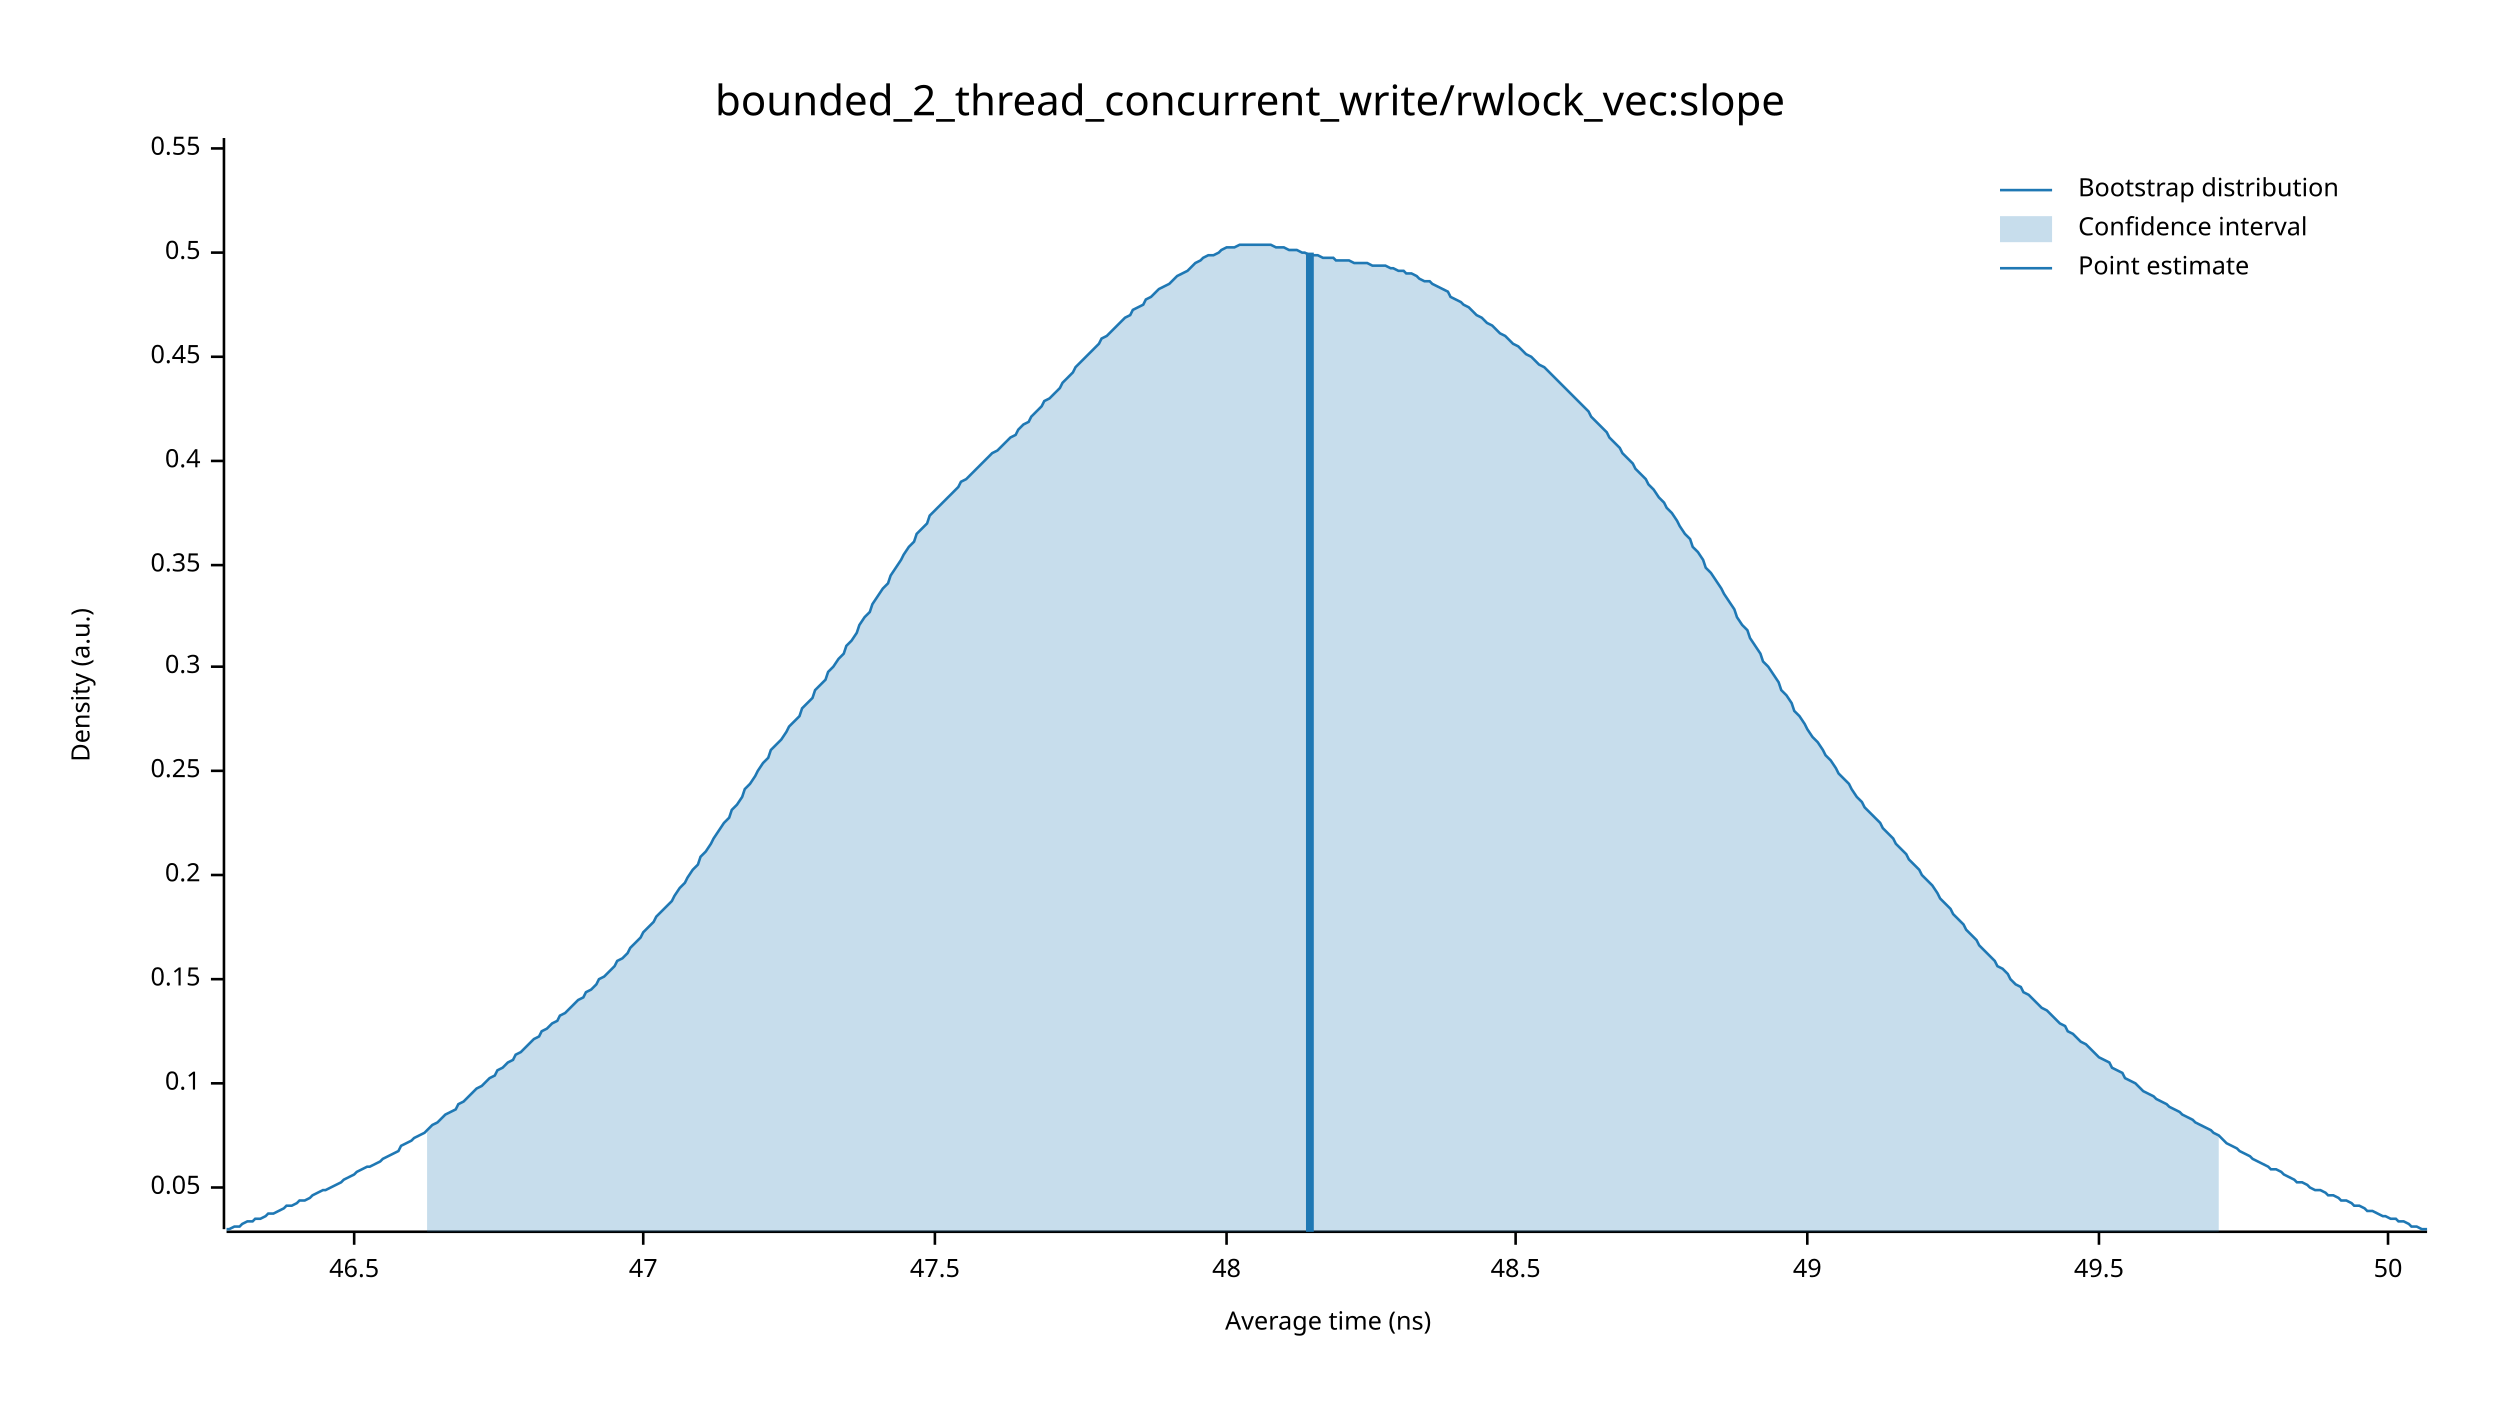
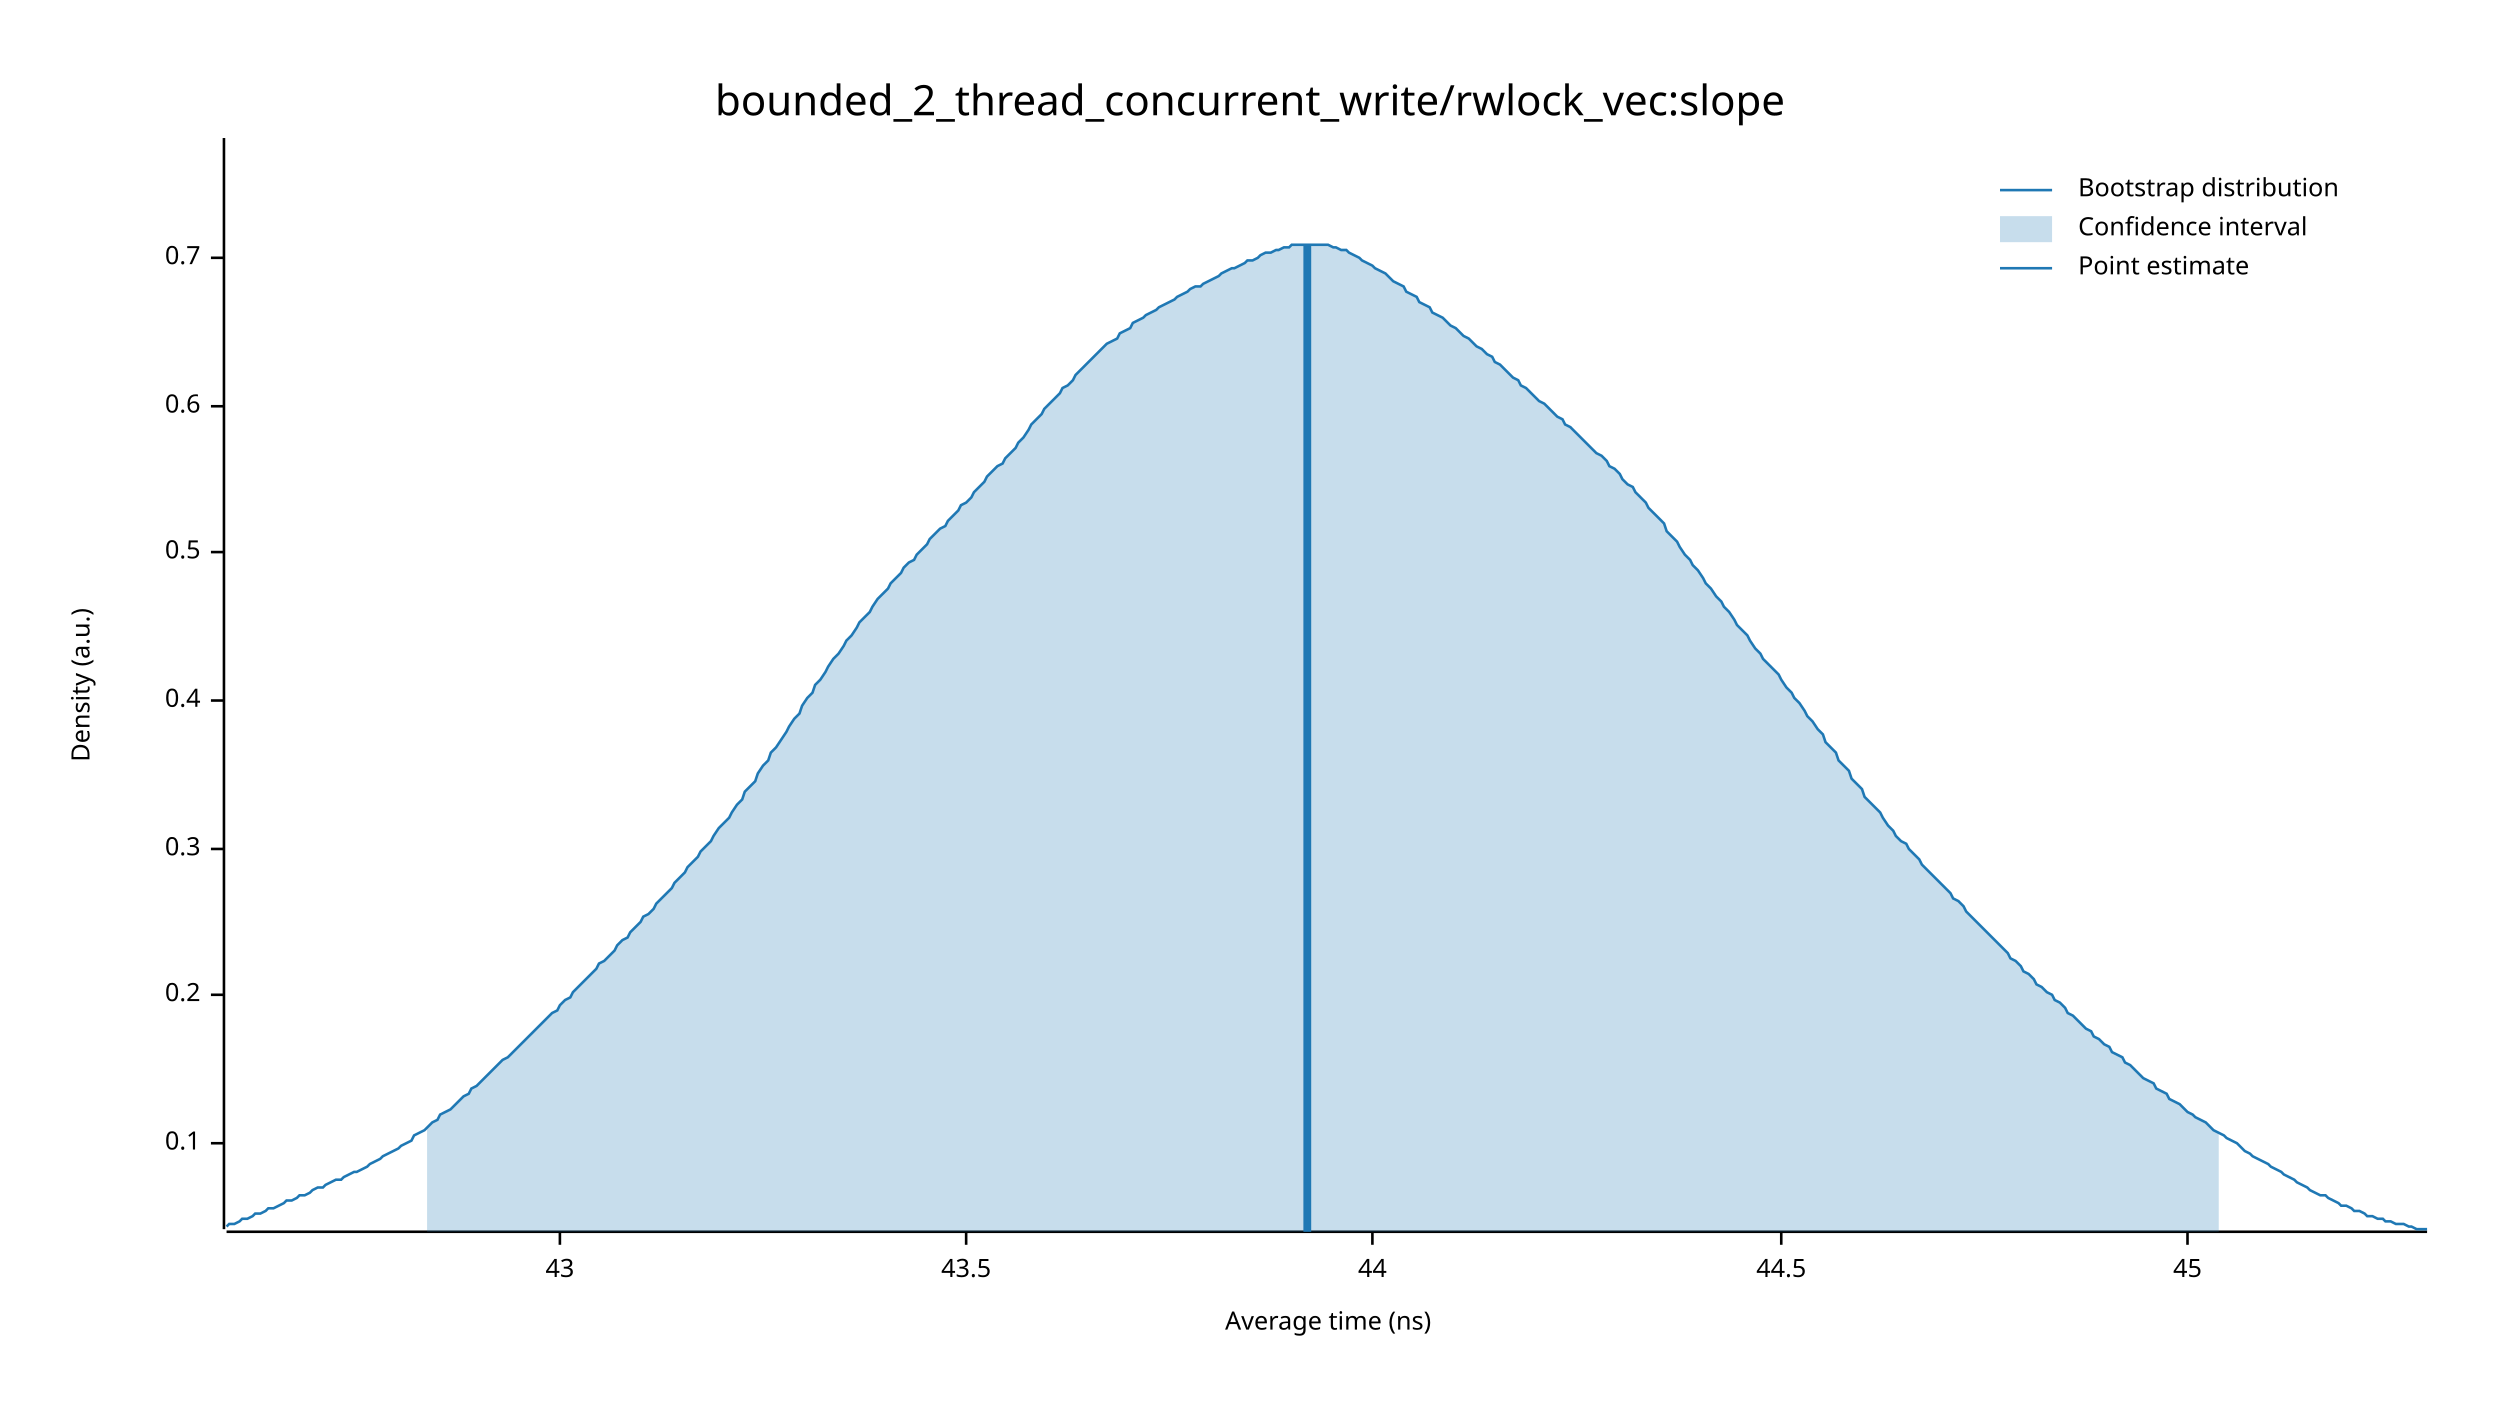
<svg xmlns="http://www.w3.org/2000/svg" width="960" height="540" viewBox="0 0 960 540">
  <text x="480" y="32" dy="0.76em" text-anchor="middle" font-family="sans-serif" font-size="16.129" opacity="1" fill="#000000">
bounded_2_thread_concurrent_write/rwlock_vec:slope
</text>
  <text x="27" y="263" dy="0.76em" text-anchor="middle" font-family="sans-serif" font-size="9.677" opacity="1" fill="#000000" transform="rotate(270, 27, 263)">
Density (a.u.)
</text>
  <text x="510" y="513" dy="-0.5ex" text-anchor="middle" font-family="sans-serif" font-size="9.677" opacity="1" fill="#000000">
Average time (ns)
</text>
  <polyline fill="none" opacity="1" stroke="#000000" stroke-width="1" points="86,53 86,472 " />
-   <text x="77" y="456" dy="0.5ex" text-anchor="end" font-family="sans-serif" font-size="9.677" opacity="1" fill="#000000">
- 0.05
- </text>
-   <polyline fill="none" opacity="1" stroke="#000000" stroke-width="1" points="81,456 86,456 " />
-   <text x="77" y="416" dy="0.5ex" text-anchor="end" font-family="sans-serif" font-size="9.677" opacity="1" fill="#000000">
+   <text x="77" y="439" dy="0.5ex" text-anchor="end" font-family="sans-serif" font-size="9.677" opacity="1" fill="#000000">
0.1
</text>
-   <polyline fill="none" opacity="1" stroke="#000000" stroke-width="1" points="81,416 86,416 " />
-   <text x="77" y="376" dy="0.5ex" text-anchor="end" font-family="sans-serif" font-size="9.677" opacity="1" fill="#000000">
- 0.15
- </text>
-   <polyline fill="none" opacity="1" stroke="#000000" stroke-width="1" points="81,376 86,376 " />
-   <text x="77" y="336" dy="0.5ex" text-anchor="end" font-family="sans-serif" font-size="9.677" opacity="1" fill="#000000">
+   <polyline fill="none" opacity="1" stroke="#000000" stroke-width="1" points="81,439 86,439 " />
+   <text x="77" y="382" dy="0.5ex" text-anchor="end" font-family="sans-serif" font-size="9.677" opacity="1" fill="#000000">
0.2
</text>
-   <polyline fill="none" opacity="1" stroke="#000000" stroke-width="1" points="81,336 86,336 " />
-   <text x="77" y="296" dy="0.5ex" text-anchor="end" font-family="sans-serif" font-size="9.677" opacity="1" fill="#000000">
- 0.25
- </text>
-   <polyline fill="none" opacity="1" stroke="#000000" stroke-width="1" points="81,296 86,296 " />
-   <text x="77" y="256" dy="0.5ex" text-anchor="end" font-family="sans-serif" font-size="9.677" opacity="1" fill="#000000">
+   <polyline fill="none" opacity="1" stroke="#000000" stroke-width="1" points="81,382 86,382 " />
+   <text x="77" y="326" dy="0.5ex" text-anchor="end" font-family="sans-serif" font-size="9.677" opacity="1" fill="#000000">
0.3
</text>
-   <polyline fill="none" opacity="1" stroke="#000000" stroke-width="1" points="81,256 86,256 " />
-   <text x="77" y="217" dy="0.5ex" text-anchor="end" font-family="sans-serif" font-size="9.677" opacity="1" fill="#000000">
- 0.35
- </text>
-   <polyline fill="none" opacity="1" stroke="#000000" stroke-width="1" points="81,217 86,217 " />
-   <text x="77" y="177" dy="0.5ex" text-anchor="end" font-family="sans-serif" font-size="9.677" opacity="1" fill="#000000">
+   <polyline fill="none" opacity="1" stroke="#000000" stroke-width="1" points="81,326 86,326 " />
+   <text x="77" y="269" dy="0.5ex" text-anchor="end" font-family="sans-serif" font-size="9.677" opacity="1" fill="#000000">
0.4
</text>
-   <polyline fill="none" opacity="1" stroke="#000000" stroke-width="1" points="81,177 86,177 " />
-   <text x="77" y="137" dy="0.5ex" text-anchor="end" font-family="sans-serif" font-size="9.677" opacity="1" fill="#000000">
- 0.45
- </text>
-   <polyline fill="none" opacity="1" stroke="#000000" stroke-width="1" points="81,137 86,137 " />
-   <text x="77" y="97" dy="0.5ex" text-anchor="end" font-family="sans-serif" font-size="9.677" opacity="1" fill="#000000">
+   <polyline fill="none" opacity="1" stroke="#000000" stroke-width="1" points="81,269 86,269 " />
+   <text x="77" y="212" dy="0.5ex" text-anchor="end" font-family="sans-serif" font-size="9.677" opacity="1" fill="#000000">
0.5
</text>
-   <polyline fill="none" opacity="1" stroke="#000000" stroke-width="1" points="81,97 86,97 " />
-   <text x="77" y="57" dy="0.5ex" text-anchor="end" font-family="sans-serif" font-size="9.677" opacity="1" fill="#000000">
- 0.55
+   <polyline fill="none" opacity="1" stroke="#000000" stroke-width="1" points="81,212 86,212 " />
+   <text x="77" y="156" dy="0.5ex" text-anchor="end" font-family="sans-serif" font-size="9.677" opacity="1" fill="#000000">
+ 0.6
</text>
-   <polyline fill="none" opacity="1" stroke="#000000" stroke-width="1" points="81,57 86,57 " />
+   <polyline fill="none" opacity="1" stroke="#000000" stroke-width="1" points="81,156 86,156 " />
+   <text x="77" y="99" dy="0.5ex" text-anchor="end" font-family="sans-serif" font-size="9.677" opacity="1" fill="#000000">
+ 0.7
+ </text>
+   <polyline fill="none" opacity="1" stroke="#000000" stroke-width="1" points="81,99 86,99 " />
  <polyline fill="none" opacity="1" stroke="#000000" stroke-width="1" points="87,473 932,473 " />
-   <text x="136" y="483" dy="0.76em" text-anchor="middle" font-family="sans-serif" font-size="9.677" opacity="1" fill="#000000">
- 46.5
+   <text x="215" y="483" dy="0.76em" text-anchor="middle" font-family="sans-serif" font-size="9.677" opacity="1" fill="#000000">
+ 43
</text>
-   <polyline fill="none" opacity="1" stroke="#000000" stroke-width="1" points="136,473 136,478 " />
-   <text x="247" y="483" dy="0.76em" text-anchor="middle" font-family="sans-serif" font-size="9.677" opacity="1" fill="#000000">
- 47
+   <polyline fill="none" opacity="1" stroke="#000000" stroke-width="1" points="215,473 215,478 " />
+   <text x="371" y="483" dy="0.76em" text-anchor="middle" font-family="sans-serif" font-size="9.677" opacity="1" fill="#000000">
+ 43.5
</text>
-   <polyline fill="none" opacity="1" stroke="#000000" stroke-width="1" points="247,473 247,478 " />
-   <text x="359" y="483" dy="0.76em" text-anchor="middle" font-family="sans-serif" font-size="9.677" opacity="1" fill="#000000">
- 47.5
+   <polyline fill="none" opacity="1" stroke="#000000" stroke-width="1" points="371,473 371,478 " />
+   <text x="527" y="483" dy="0.76em" text-anchor="middle" font-family="sans-serif" font-size="9.677" opacity="1" fill="#000000">
+ 44
</text>
-   <polyline fill="none" opacity="1" stroke="#000000" stroke-width="1" points="359,473 359,478 " />
-   <text x="471" y="483" dy="0.76em" text-anchor="middle" font-family="sans-serif" font-size="9.677" opacity="1" fill="#000000">
- 48
+   <polyline fill="none" opacity="1" stroke="#000000" stroke-width="1" points="527,473 527,478 " />
+   <text x="684" y="483" dy="0.76em" text-anchor="middle" font-family="sans-serif" font-size="9.677" opacity="1" fill="#000000">
+ 44.5
</text>
-   <polyline fill="none" opacity="1" stroke="#000000" stroke-width="1" points="471,473 471,478 " />
-   <text x="582" y="483" dy="0.76em" text-anchor="middle" font-family="sans-serif" font-size="9.677" opacity="1" fill="#000000">
- 48.5
+   <polyline fill="none" opacity="1" stroke="#000000" stroke-width="1" points="684,473 684,478 " />
+   <text x="840" y="483" dy="0.76em" text-anchor="middle" font-family="sans-serif" font-size="9.677" opacity="1" fill="#000000">
+ 45
</text>
-   <polyline fill="none" opacity="1" stroke="#000000" stroke-width="1" points="582,473 582,478 " />
-   <text x="694" y="483" dy="0.76em" text-anchor="middle" font-family="sans-serif" font-size="9.677" opacity="1" fill="#000000">
- 49
- </text>
-   <polyline fill="none" opacity="1" stroke="#000000" stroke-width="1" points="694,473 694,478 " />
-   <text x="806" y="483" dy="0.76em" text-anchor="middle" font-family="sans-serif" font-size="9.677" opacity="1" fill="#000000">
- 49.5
- </text>
-   <polyline fill="none" opacity="1" stroke="#000000" stroke-width="1" points="806,473 806,478 " />
-   <text x="917" y="483" dy="0.76em" text-anchor="middle" font-family="sans-serif" font-size="9.677" opacity="1" fill="#000000">
- 50
- </text>
-   <polyline fill="none" opacity="1" stroke="#000000" stroke-width="1" points="917,473 917,478 " />
-   <polyline fill="none" opacity="1" stroke="#1F78B4" stroke-width="1" points="87,472 88,472 90,471 92,471 93,470 95,469 97,469 98,468 100,468 102,467 103,466 105,466 107,465 109,464 110,463 112,463 114,462 115,461 117,461 119,460 120,459 122,458 124,457 125,457 127,456 129,455 131,454 132,453 134,452 136,451 137,450 139,449 141,448 142,448 144,447 146,446 147,445 149,444 151,443 153,442 154,440 156,439 158,438 159,437 161,436 163,435 164,434 166,432 168,431 169,430 171,428 173,427 175,426 176,424 178,423 180,421 181,420 183,418 185,417 186,416 188,414 190,413 191,411 193,410 195,408 197,407 198,405 200,404 202,402 203,401 205,399 207,398 208,396 210,395 212,393 214,392 215,390 217,389 219,387 220,386 222,384 224,383 225,381 227,380 229,378 230,376 232,375 234,373 236,371 237,369 239,368 241,366 242,364 244,362 246,360 247,358 249,356 251,354 252,352 254,350 256,348 258,346 259,344 261,341 263,339 264,337 266,334 268,332 269,329 271,327 273,324 274,322 276,319 278,316 280,314 281,311 283,309 285,306 286,303 288,301 290,298 291,296 293,293 295,291 296,288 298,286 300,284 302,281 303,279 305,277 307,275 308,272 310,270 312,268 313,265 315,263 317,261 318,258 320,256 322,253 324,251 325,248 327,246 329,243 330,240 332,237 334,235 335,232 337,229 339,226 341,224 342,221 344,218 346,215 347,213 349,210 351,208 352,205 354,203 356,201 357,198 359,196 361,194 363,192 364,191 366,189 368,187 369,185 371,184 373,182 374,181 376,179 378,177 379,176 381,174 383,173 385,171 386,170 388,168 390,167 391,165 393,163 395,162 396,160 398,158 400,156 401,154 403,153 405,151 407,149 408,147 410,145 412,143 413,141 415,139 417,137 418,136 420,134 422,132 423,130 425,129 427,127 429,125 430,124 432,122 434,121 435,119 437,118 439,117 440,115 442,114 444,112 445,111 447,110 449,109 451,107 452,106 454,105 456,104 457,103 459,101 461,100 462,99 464,98 466,98 468,97 469,96 471,95 473,95 474,95 476,94 478,94 479,94 481,94 483,94 484,94 486,94 488,94 490,95 491,95 493,95 495,96 496,96 498,96 500,97 501,97 503,98 505,98 506,98 508,99 510,99 512,99 513,100 515,100 517,100 518,100 520,101 522,101 523,101 525,101 527,102 528,102 530,102 532,102 534,103 535,103 537,104 539,104 540,105 542,105 544,106 545,107 547,108 549,108 550,109 552,110 554,111 556,112 557,114 559,115 561,116 562,117 564,118 566,120 567,121 569,122 571,124 573,125 574,126 576,128 578,129 579,130 581,132 583,133 584,134 586,136 588,137 589,138 591,140 593,141 595,143 596,144 598,146 600,148 601,149 603,151 605,153 606,154 608,156 610,158 611,160 613,162 615,164 617,166 618,168 620,170 622,172 623,174 625,176 627,178 628,180 630,182 632,184 633,186 635,188 637,191 639,193 640,195 642,197 644,200 645,202 647,205 649,207 650,210 652,212 654,215 655,218 657,220 659,223 661,226 662,228 664,231 666,234 667,237 669,240 671,242 672,245 674,248 676,251 677,254 679,256 681,259 683,262 684,265 686,267 688,270 689,273 691,275 693,278 694,280 696,283 698,285 700,288 701,290 703,292 705,295 706,297 708,299 710,301 711,303 713,306 715,308 716,310 718,312 720,314 722,316 723,318 725,320 727,322 728,324 730,326 732,328 733,330 735,332 737,334 738,336 740,338 742,340 744,343 745,345 747,347 749,349 750,351 752,353 754,355 755,357 757,359 759,361 760,363 762,365 764,367 766,369 767,371 769,372 771,374 772,376 774,378 776,379 777,381 779,382 781,384 782,385 784,387 786,388 788,390 789,391 791,393 793,394 794,396 796,397 798,399 799,400 801,401 803,403 804,404 806,406 808,407 810,408 811,410 813,411 815,412 816,414 818,415 820,416 821,417 823,419 825,420 827,421 828,422 830,423 832,424 833,425 835,426 837,427 838,428 840,429 842,430 843,431 845,432 847,433 849,434 850,435 852,436 854,438 855,439 857,440 859,441 860,442 862,443 864,444 865,445 867,446 869,447 871,448 872,449 874,449 876,450 877,451 879,452 881,453 882,454 884,454 886,455 887,456 889,457 891,457 893,458 894,459 896,459 898,460 899,461 901,461 903,462 904,463 906,463 908,464 909,465 911,465 913,466 915,467 916,467 918,468 920,468 921,469 923,469 925,470 926,471 928,471 930,472 932,472 " />
-   <polygon opacity="0.25" fill="#1F78B4" points="164,434 166,432 168,431 169,430 171,428 173,427 175,426 176,424 178,423 180,421 181,420 183,418 185,417 186,416 188,414 190,413 191,411 193,410 195,408 197,407 198,405 200,404 202,402 203,401 205,399 207,398 208,396 210,395 212,393 214,392 215,390 217,389 219,387 220,386 222,384 224,383 225,381 227,380 229,378 230,376 232,375 234,373 236,371 237,369 239,368 241,366 242,364 244,362 246,360 247,358 249,356 251,354 252,352 254,350 256,348 258,346 259,344 261,341 263,339 264,337 266,334 268,332 269,329 271,327 273,324 274,322 276,319 278,316 280,314 281,311 283,309 285,306 286,303 288,301 290,298 291,296 293,293 295,291 296,288 298,286 300,284 302,281 303,279 305,277 307,275 308,272 310,270 312,268 313,265 315,263 317,261 318,258 320,256 322,253 324,251 325,248 327,246 329,243 330,240 332,237 334,235 335,232 337,229 339,226 341,224 342,221 344,218 346,215 347,213 349,210 351,208 352,205 354,203 356,201 357,198 359,196 361,194 363,192 364,191 366,189 368,187 369,185 371,184 373,182 374,181 376,179 378,177 379,176 381,174 383,173 385,171 386,170 388,168 390,167 391,165 393,163 395,162 396,160 398,158 400,156 401,154 403,153 405,151 407,149 408,147 410,145 412,143 413,141 415,139 417,137 418,136 420,134 422,132 423,130 425,129 427,127 429,125 430,124 432,122 434,121 435,119 437,118 439,117 440,115 442,114 444,112 445,111 447,110 449,109 451,107 452,106 454,105 456,104 457,103 459,101 461,100 462,99 464,98 466,98 468,97 469,96 471,95 473,95 474,95 476,94 478,94 479,94 481,94 483,94 484,94 486,94 488,94 490,95 491,95 493,95 495,96 496,96 498,96 500,97 501,97 503,98 505,98 506,98 508,99 510,99 512,99 513,100 515,100 517,100 518,100 520,101 522,101 523,101 525,101 527,102 528,102 530,102 532,102 534,103 535,103 537,104 539,104 540,105 542,105 544,106 545,107 547,108 549,108 550,109 552,110 554,111 556,112 557,114 559,115 561,116 562,117 564,118 566,120 567,121 569,122 571,124 573,125 574,126 576,128 578,129 579,130 581,132 583,133 584,134 586,136 588,137 589,138 591,140 593,141 595,143 596,144 598,146 600,148 601,149 603,151 605,153 606,154 608,156 610,158 611,160 613,162 615,164 617,166 618,168 620,170 622,172 623,174 625,176 627,178 628,180 630,182 632,184 633,186 635,188 637,191 639,193 640,195 642,197 644,200 645,202 647,205 649,207 650,210 652,212 654,215 655,218 657,220 659,223 661,226 662,228 664,231 666,234 667,237 669,240 671,242 672,245 674,248 676,251 677,254 679,256 681,259 683,262 684,265 686,267 688,270 689,273 691,275 693,278 694,280 696,283 698,285 700,288 701,290 703,292 705,295 706,297 708,299 710,301 711,303 713,306 715,308 716,310 718,312 720,314 722,316 723,318 725,320 727,322 728,324 730,326 732,328 733,330 735,332 737,334 738,336 740,338 742,340 744,343 745,345 747,347 749,349 750,351 752,353 754,355 755,357 757,359 759,361 760,363 762,365 764,367 766,369 767,371 769,372 771,374 772,376 774,378 776,379 777,381 779,382 781,384 782,385 784,387 786,388 788,390 789,391 791,393 793,394 794,396 796,397 798,399 799,400 801,401 803,403 804,404 806,406 808,407 810,408 811,410 813,411 815,412 816,414 818,415 820,416 821,417 823,419 825,420 827,421 828,422 830,423 832,424 833,425 835,426 837,427 838,428 840,429 842,430 843,431 845,432 847,433 849,434 850,435 852,436 852,473 164,473 " />
-   <polyline fill="none" opacity="1" stroke="#1F78B4" stroke-width="3" points="503,473 503,97 " />
+   <polyline fill="none" opacity="1" stroke="#000000" stroke-width="1" points="840,473 840,478 " />
+   <polyline fill="none" opacity="1" stroke="#1F78B4" stroke-width="1" points="87,471 88,470 90,470 92,469 93,468 95,468 97,467 98,466 100,466 102,465 103,464 105,464 107,463 109,462 110,461 112,461 114,460 115,459 117,459 119,458 120,457 122,456 124,456 125,455 127,454 129,453 131,453 132,452 134,451 136,450 137,450 139,449 141,448 142,447 144,446 146,445 147,444 149,443 151,442 153,441 154,440 156,439 158,438 159,436 161,435 163,434 164,433 166,431 168,430 169,428 171,427 173,426 175,424 176,423 178,421 180,420 181,418 183,417 185,415 186,414 188,412 190,410 191,409 193,407 195,406 197,404 198,403 200,401 202,399 203,398 205,396 207,394 208,393 210,391 212,389 214,388 215,386 217,384 219,383 220,381 222,379 224,377 225,376 227,374 229,372 230,370 232,369 234,367 236,365 237,363 239,361 241,360 242,358 244,356 246,354 247,352 249,351 251,349 252,347 254,345 256,343 258,341 259,339 261,337 263,335 264,333 266,331 268,329 269,327 271,325 273,323 274,321 276,318 278,316 280,314 281,312 283,309 285,307 286,304 288,302 290,300 291,297 293,294 295,292 296,289 298,287 300,284 302,281 303,279 305,276 307,274 308,271 310,268 312,266 313,263 315,261 317,258 318,256 320,253 322,251 324,248 325,246 327,244 329,241 330,239 332,237 334,235 335,233 337,230 339,228 341,226 342,224 344,222 346,220 347,218 349,216 351,215 352,213 354,211 356,209 357,207 359,205 361,203 363,202 364,200 366,198 368,196 369,194 371,193 373,191 374,189 376,187 378,185 379,183 381,181 383,179 385,178 386,176 388,174 390,172 391,170 393,168 395,165 396,163 398,161 400,159 401,157 403,155 405,153 407,151 408,149 410,148 412,146 413,144 415,142 417,140 418,139 420,137 422,135 423,134 425,132 427,131 429,130 430,128 432,127 434,126 435,124 437,123 439,122 440,121 442,120 444,119 445,118 447,117 449,116 451,115 452,114 454,113 456,112 457,111 459,110 461,110 462,109 464,108 466,107 468,106 469,105 471,104 473,103 474,103 476,102 478,101 479,100 481,100 483,99 484,98 486,97 488,97 490,96 491,96 493,95 495,95 496,94 498,94 500,94 501,94 503,94 505,94 506,94 508,94 510,94 512,95 513,95 515,96 517,96 518,97 520,98 522,99 523,100 525,101 527,102 528,103 530,104 532,105 534,107 535,108 537,109 539,110 540,112 542,113 544,114 545,116 547,117 549,118 550,120 552,121 554,122 556,124 557,125 559,126 561,128 562,129 564,130 566,132 567,133 569,134 571,136 573,137 574,139 576,140 578,142 579,143 581,145 583,146 584,148 586,149 588,151 589,152 591,154 593,155 595,157 596,158 598,160 600,161 601,163 603,164 605,166 606,167 608,169 610,171 611,172 613,174 615,175 617,177 618,179 620,180 622,182 623,184 625,186 627,187 628,189 630,191 632,193 633,195 635,197 637,199 639,201 640,204 642,206 644,208 645,210 647,213 649,215 650,217 652,219 654,222 655,224 657,226 659,229 661,231 662,233 664,235 666,238 667,240 669,242 671,244 672,246 674,249 676,251 677,253 679,255 681,257 683,259 684,261 686,264 688,266 689,268 691,270 693,273 694,275 696,277 698,280 700,282 701,285 703,287 705,289 706,292 708,294 710,296 711,299 713,301 715,303 716,306 718,308 720,310 722,312 723,314 725,317 727,319 728,321 730,323 732,324 733,326 735,328 737,330 738,332 740,334 742,336 744,338 745,339 747,341 749,343 750,345 752,346 754,348 755,350 757,352 759,354 760,355 762,357 764,359 766,361 767,362 769,364 771,366 772,368 774,369 776,371 777,373 779,374 781,376 782,378 784,379 786,381 788,382 789,384 791,385 793,387 794,389 796,390 798,392 799,393 801,395 803,396 804,398 806,399 808,401 810,402 811,404 813,405 815,406 816,408 818,409 820,411 821,412 823,414 825,415 827,416 828,418 830,419 832,420 833,422 835,423 837,424 838,425 840,427 842,428 843,429 845,430 847,431 849,433 850,434 852,435 854,436 855,437 857,438 859,439 860,440 862,442 864,443 865,444 867,445 869,446 871,447 872,448 874,449 876,450 877,451 879,452 881,453 882,454 884,455 886,456 887,457 889,458 891,459 893,459 894,460 896,461 898,462 899,463 901,463 903,464 904,465 906,465 908,466 909,467 911,467 913,468 915,468 916,469 918,469 920,470 921,470 923,470 925,471 926,471 928,472 930,472 932,472 " />
+   <polygon opacity="0.25" fill="#1F78B4" points="164,433 166,431 168,430 169,428 171,427 173,426 175,424 176,423 178,421 180,420 181,418 183,417 185,415 186,414 188,412 190,410 191,409 193,407 195,406 197,404 198,403 200,401 202,399 203,398 205,396 207,394 208,393 210,391 212,389 214,388 215,386 217,384 219,383 220,381 222,379 224,377 225,376 227,374 229,372 230,370 232,369 234,367 236,365 237,363 239,361 241,360 242,358 244,356 246,354 247,352 249,351 251,349 252,347 254,345 256,343 258,341 259,339 261,337 263,335 264,333 266,331 268,329 269,327 271,325 273,323 274,321 276,318 278,316 280,314 281,312 283,309 285,307 286,304 288,302 290,300 291,297 293,294 295,292 296,289 298,287 300,284 302,281 303,279 305,276 307,274 308,271 310,268 312,266 313,263 315,261 317,258 318,256 320,253 322,251 324,248 325,246 327,244 329,241 330,239 332,237 334,235 335,233 337,230 339,228 341,226 342,224 344,222 346,220 347,218 349,216 351,215 352,213 354,211 356,209 357,207 359,205 361,203 363,202 364,200 366,198 368,196 369,194 371,193 373,191 374,189 376,187 378,185 379,183 381,181 383,179 385,178 386,176 388,174 390,172 391,170 393,168 395,165 396,163 398,161 400,159 401,157 403,155 405,153 407,151 408,149 410,148 412,146 413,144 415,142 417,140 418,139 420,137 422,135 423,134 425,132 427,131 429,130 430,128 432,127 434,126 435,124 437,123 439,122 440,121 442,120 444,119 445,118 447,117 449,116 451,115 452,114 454,113 456,112 457,111 459,110 461,110 462,109 464,108 466,107 468,106 469,105 471,104 473,103 474,103 476,102 478,101 479,100 481,100 483,99 484,98 486,97 488,97 490,96 491,96 493,95 495,95 496,94 498,94 500,94 501,94 503,94 505,94 506,94 508,94 510,94 512,95 513,95 515,96 517,96 518,97 520,98 522,99 523,100 525,101 527,102 528,103 530,104 532,105 534,107 535,108 537,109 539,110 540,112 542,113 544,114 545,116 547,117 549,118 550,120 552,121 554,122 556,124 557,125 559,126 561,128 562,129 564,130 566,132 567,133 569,134 571,136 573,137 574,139 576,140 578,142 579,143 581,145 583,146 584,148 586,149 588,151 589,152 591,154 593,155 595,157 596,158 598,160 600,161 601,163 603,164 605,166 606,167 608,169 610,171 611,172 613,174 615,175 617,177 618,179 620,180 622,182 623,184 625,186 627,187 628,189 630,191 632,193 633,195 635,197 637,199 639,201 640,204 642,206 644,208 645,210 647,213 649,215 650,217 652,219 654,222 655,224 657,226 659,229 661,231 662,233 664,235 666,238 667,240 669,242 671,244 672,246 674,249 676,251 677,253 679,255 681,257 683,259 684,261 686,264 688,266 689,268 691,270 693,273 694,275 696,277 698,280 700,282 701,285 703,287 705,289 706,292 708,294 710,296 711,299 713,301 715,303 716,306 718,308 720,310 722,312 723,314 725,317 727,319 728,321 730,323 732,324 733,326 735,328 737,330 738,332 740,334 742,336 744,338 745,339 747,341 749,343 750,345 752,346 754,348 755,350 757,352 759,354 760,355 762,357 764,359 766,361 767,362 769,364 771,366 772,368 774,369 776,371 777,373 779,374 781,376 782,378 784,379 786,381 788,382 789,384 791,385 793,387 794,389 796,390 798,392 799,393 801,395 803,396 804,398 806,399 808,401 810,402 811,404 813,405 815,406 816,408 818,409 820,411 821,412 823,414 825,415 827,416 828,418 830,419 832,420 833,422 835,423 837,424 838,425 840,427 842,428 843,429 845,430 847,431 849,433 850,434 852,435 852,473 164,473 " />
+   <polyline fill="none" opacity="1" stroke="#1F78B4" stroke-width="3" points="502,473 502,94 " />
  <text x="798" y="68" dy="0.76em" text-anchor="start" font-family="sans-serif" font-size="9.677" opacity="1" fill="#000000">
Bootstrap distribution
</text>
  <text x="798" y="83" dy="0.76em" text-anchor="start" font-family="sans-serif" font-size="9.677" opacity="1" fill="#000000">
Confidence interval
</text>
  <text x="798" y="98" dy="0.76em" text-anchor="start" font-family="sans-serif" font-size="9.677" opacity="1" fill="#000000">
Point estimate
</text>
  <polyline fill="none" opacity="1" stroke="#1F78B4" stroke-width="1" points="768,73 788,73 " />
  <rect x="768" y="83" width="20" height="10" opacity="0.25" fill="#1F78B4" stroke="none" />
  <polyline fill="none" opacity="1" stroke="#1F78B4" stroke-width="1" points="768,103 788,103 " />
</svg>
